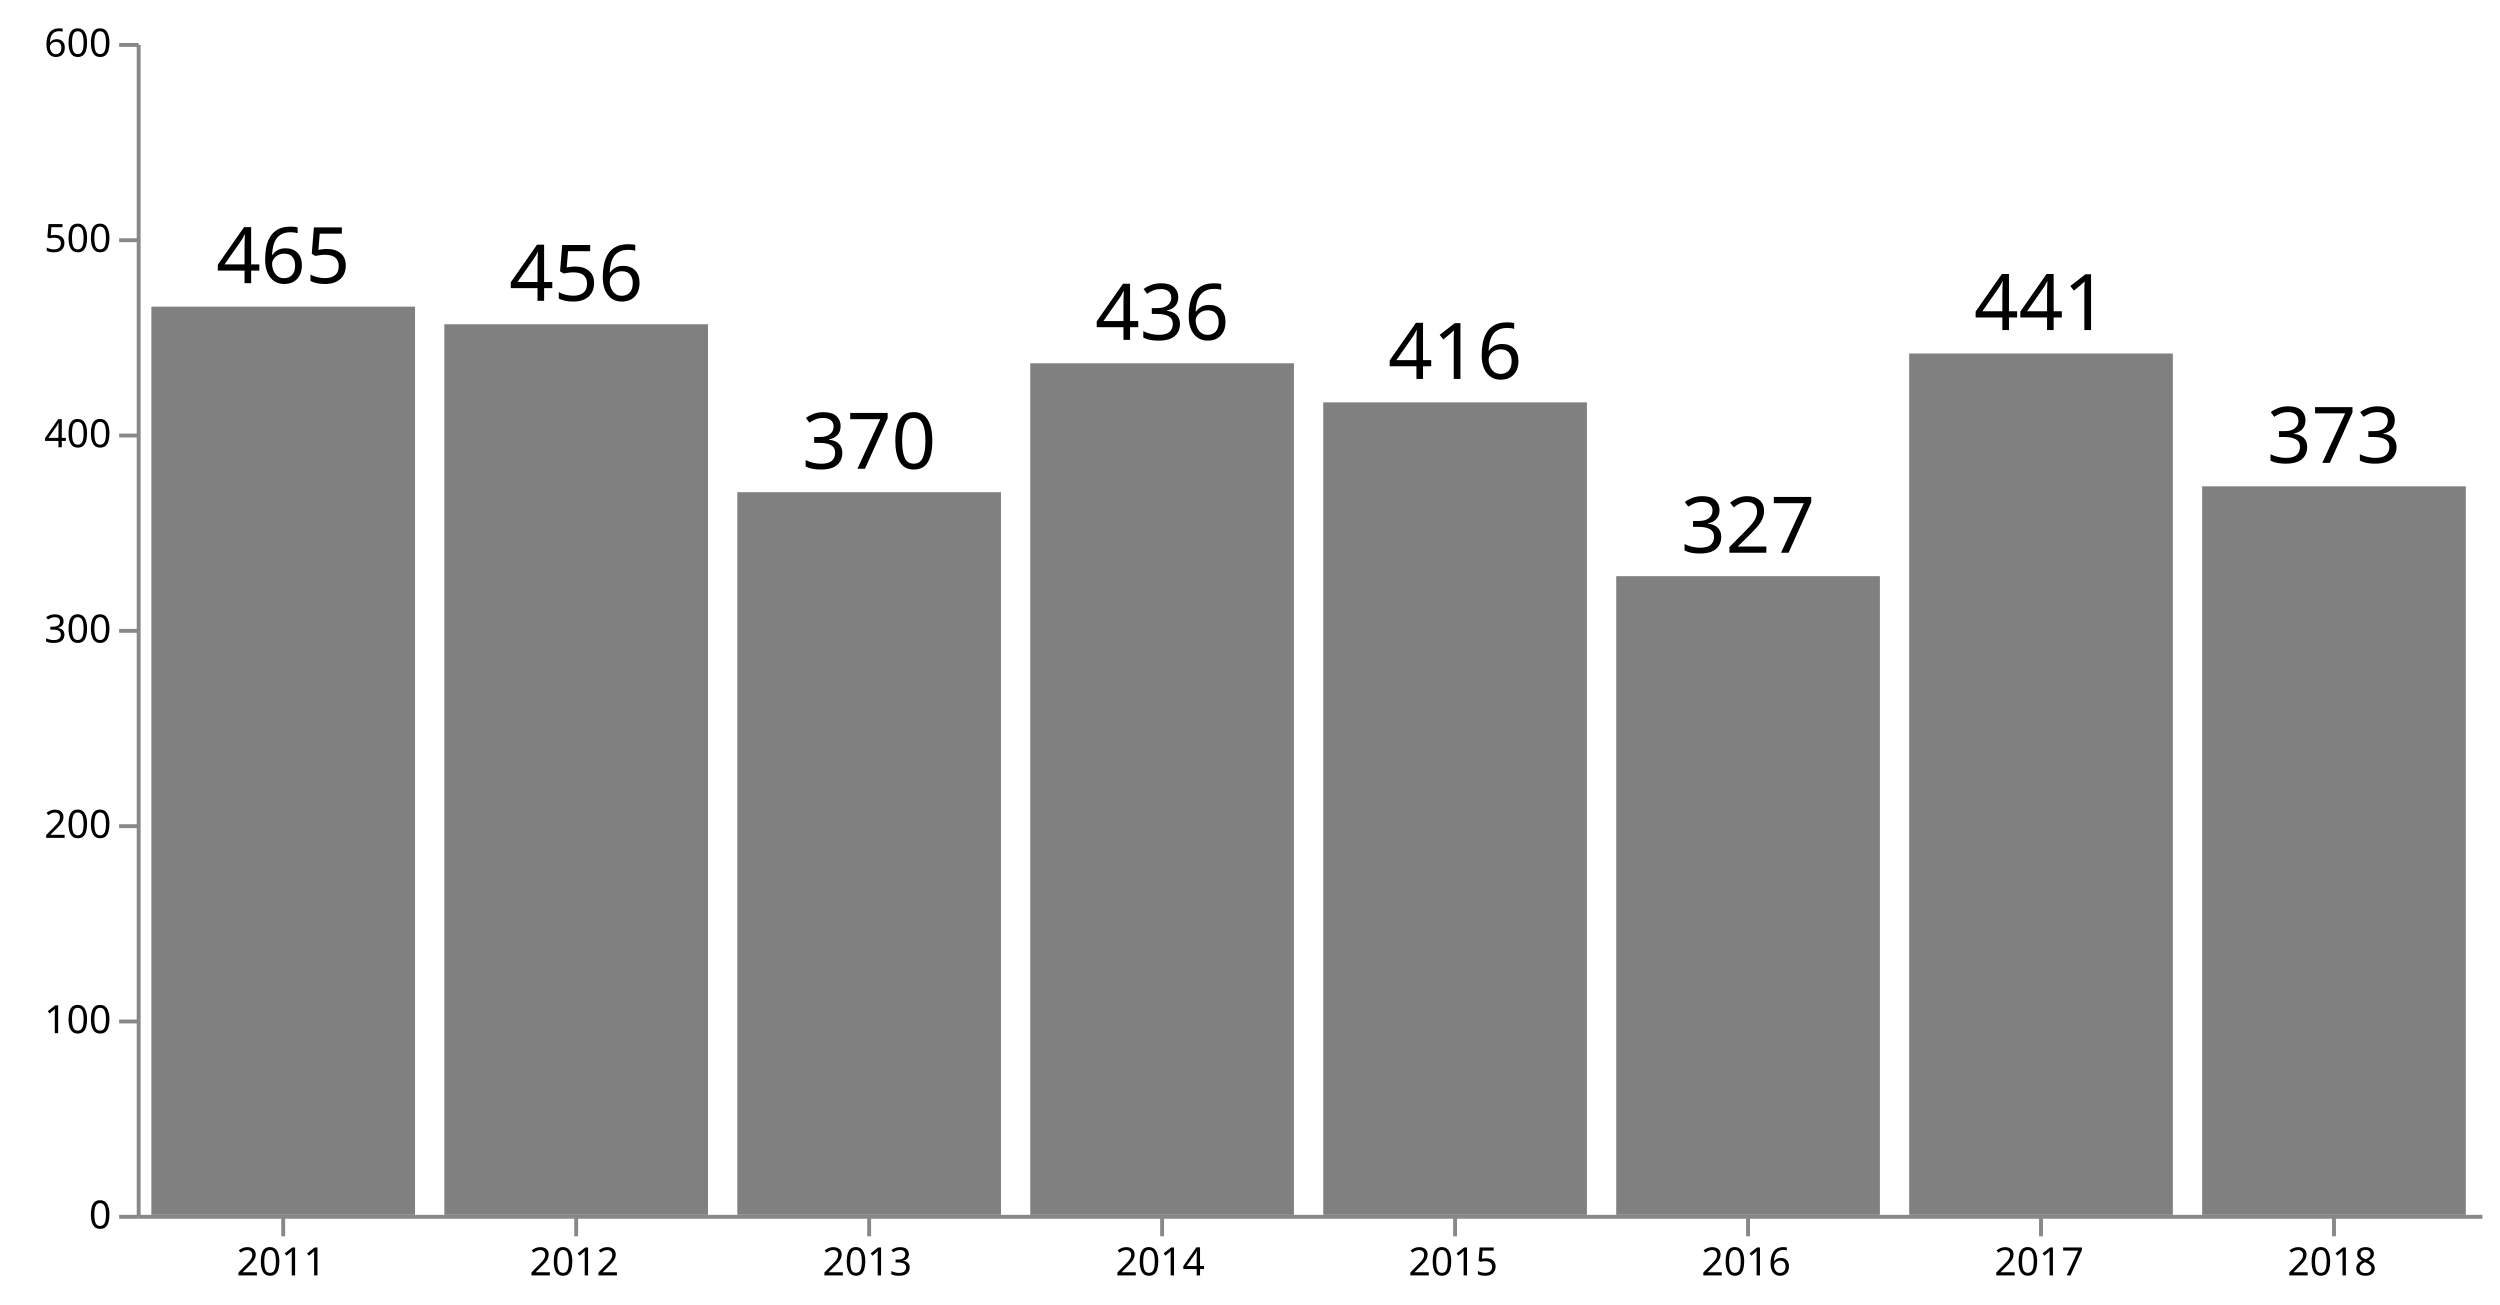
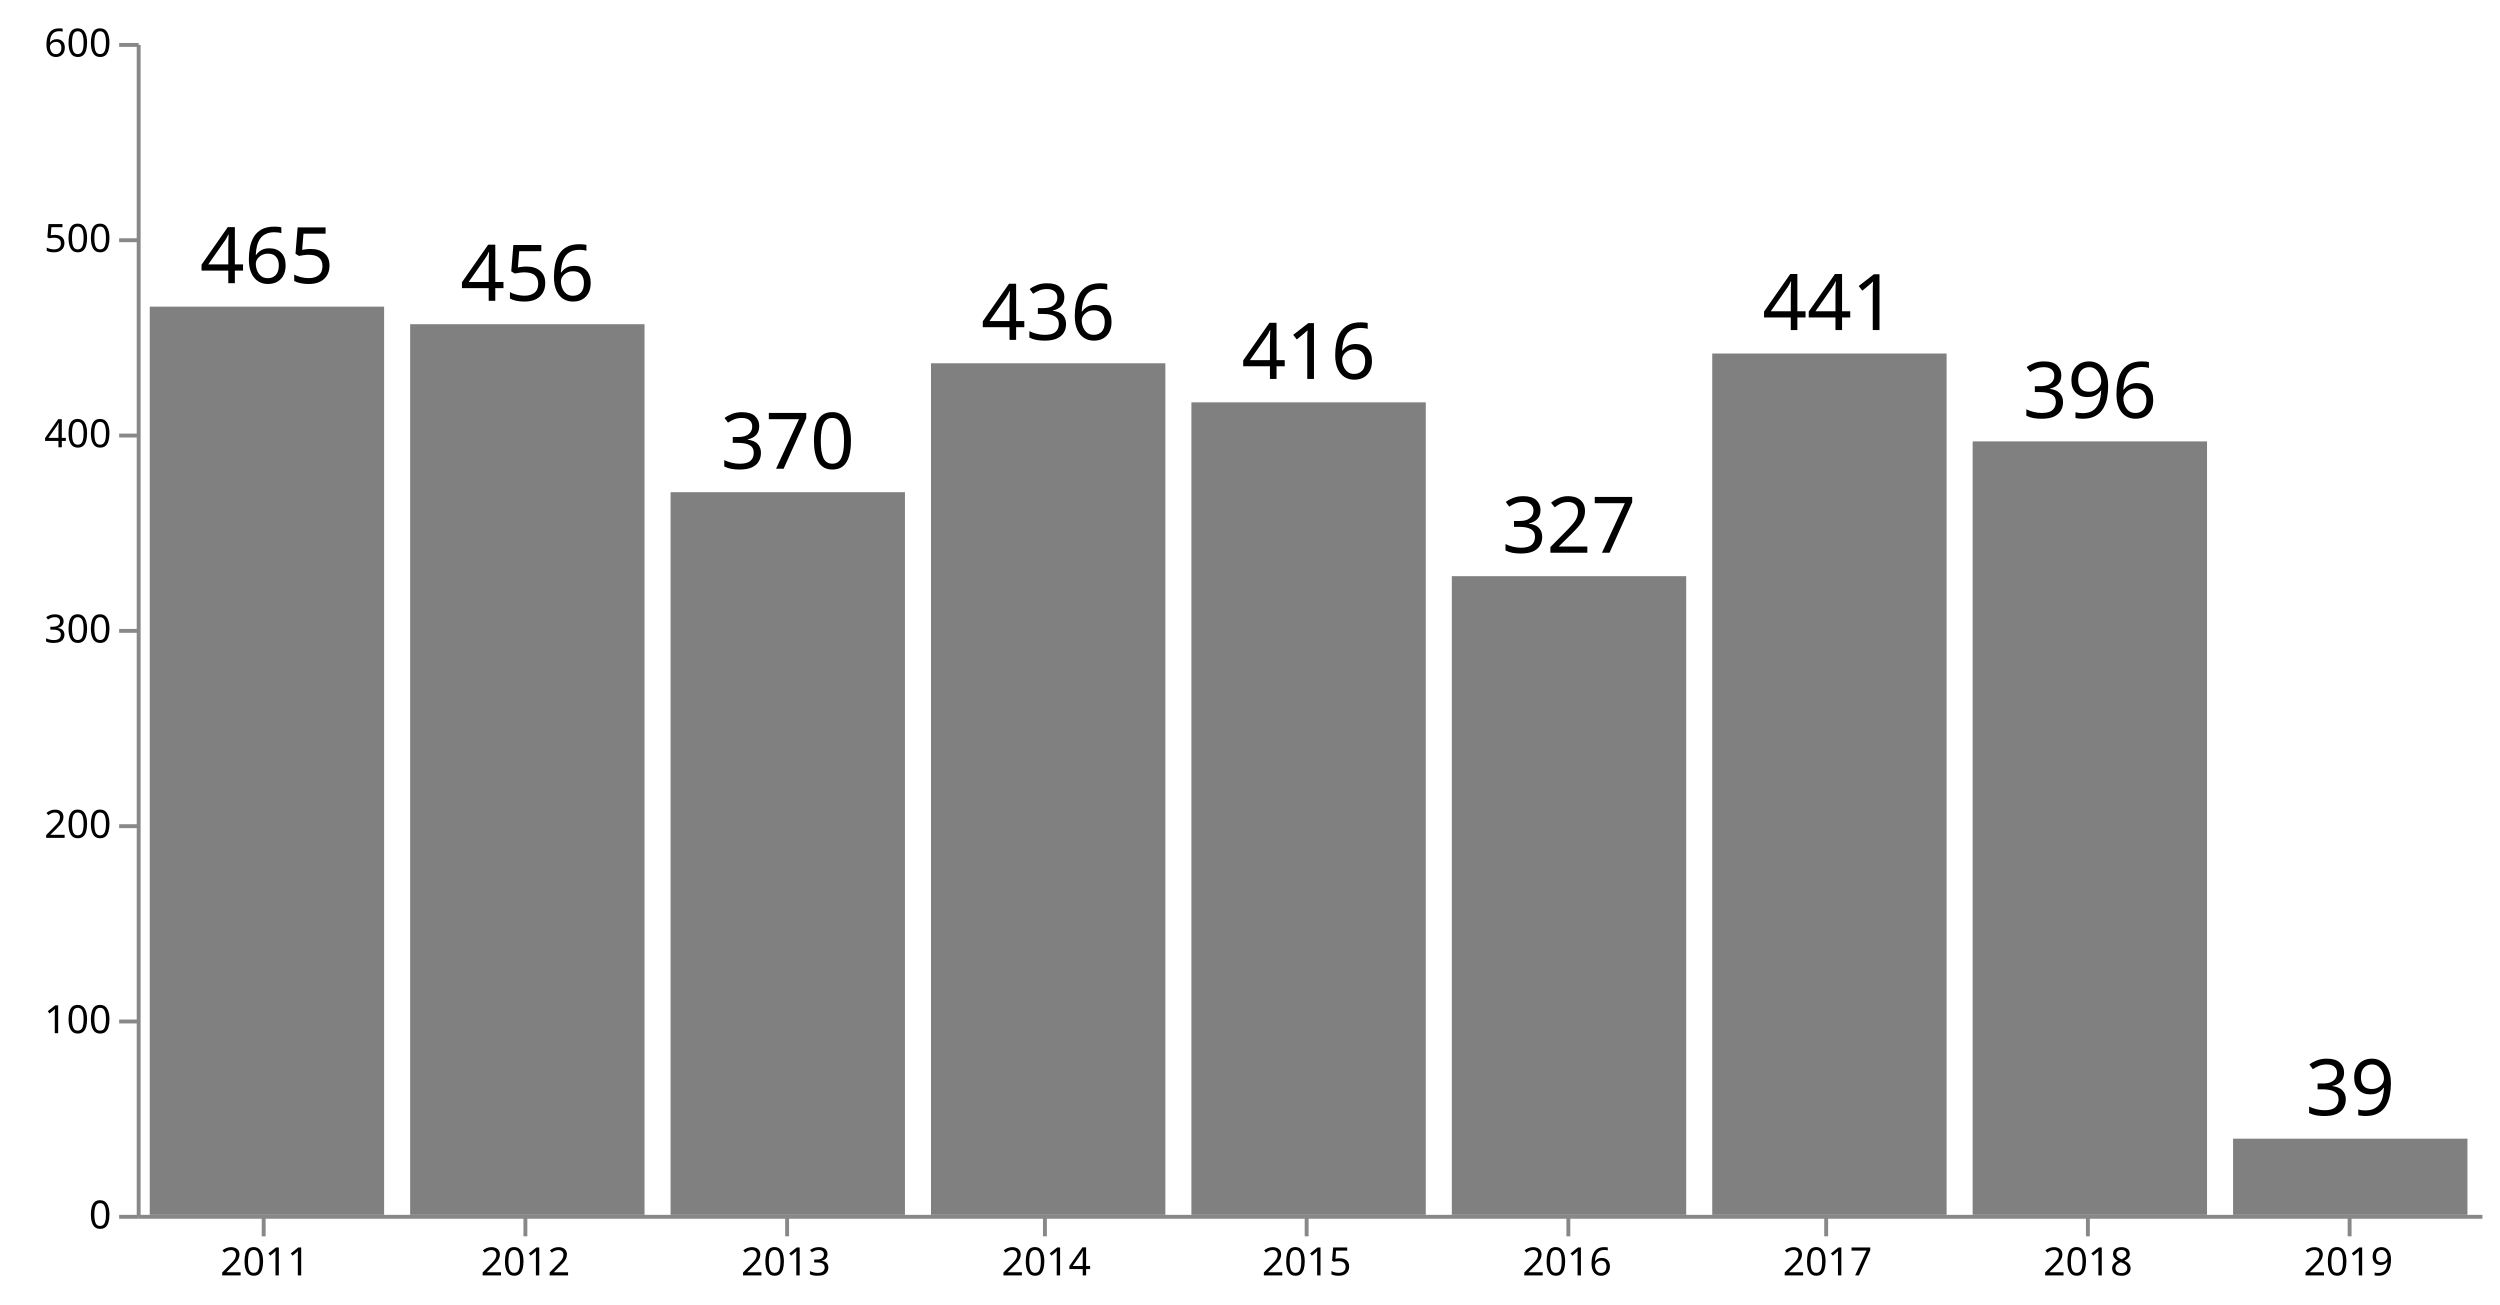
<svg xmlns="http://www.w3.org/2000/svg" class="marks" width="640" height="334" viewBox="0 0 640 334" version="1.1">
  <g transform="translate(35,11)">
    <g class="mark-group role-frame root">
      <g transform="translate(0,0)">
        <path class="background" d="M0.5,0.5h600v300h-600Z" style="fill: none; stroke: #ddd; stroke-opacity: 0;" />
        <g>
          <g class="mark-rect role-mark layer_0_marks">
-             <path d="M528.75,113.5h67.5v186.5h-67.5Z" style="fill: gray;" />
-             <path d="M453.75,79.5h67.5v220.5h-67.5Z" style="fill: gray;" />
-             <path d="M378.75,136.5h67.5v163.5h-67.5Z" style="fill: gray;" />
-             <path d="M303.75,92h67.5v208h-67.5Z" style="fill: gray;" />
-             <path d="M228.75,82h67.5v218h-67.5Z" style="fill: gray;" />
-             <path d="M153.75,115h67.5v185h-67.5Z" style="fill: gray;" />
-             <path d="M78.75,72h67.5v228h-67.5Z" style="fill: gray;" />
-             <path d="M3.75,67.5h67.5v232.5h-67.5Z" style="fill: gray;" />
+             <path d="M470,102h60v198h-60Z" style="fill: gray;" />
+             <path d="M403.333,79.5h60v220.5h-60Z" style="fill: gray;" />
+             <path d="M336.667,136.5h60v163.5h-60Z" style="fill: gray;" />
+             <path d="M270,92h60v208h-60Z" style="fill: gray;" />
+             <path d="M203.333,82h60v218h-60Z" style="fill: gray;" />
+             <path d="M136.667,115h60v185h-60Z" style="fill: gray;" />
+             <path d="M70,72h60v228h-60Z" style="fill: gray;" />
+             <path d="M3.333,67.5h60v232.5h-60Z" style="fill: gray;" />
+             <path d="M536.667,280.5h60v19.5h-60Z" style="fill: gray;" />
          </g>
          <g class="mark-text role-mark layer_1_marks">
-             <text text-anchor="middle" transform="translate(562.5,107.5)" style="font: 20px sans-serif; fill: black;">373</text>
-             <text text-anchor="middle" transform="translate(487.5,73.5)" style="font: 20px sans-serif; fill: black;">441</text>
-             <text text-anchor="middle" transform="translate(412.5,130.5)" style="font: 20px sans-serif; fill: black;">327</text>
-             <text text-anchor="middle" transform="translate(337.5,86)" style="font: 20px sans-serif; fill: black;">416</text>
-             <text text-anchor="middle" transform="translate(262.5,76)" style="font: 20px sans-serif; fill: black;">436</text>
-             <text text-anchor="middle" transform="translate(187.5,109)" style="font: 20px sans-serif; fill: black;">370</text>
-             <text text-anchor="middle" transform="translate(112.5,66)" style="font: 20px sans-serif; fill: black;">456</text>
-             <text text-anchor="middle" transform="translate(37.5,61.5)" style="font: 20px sans-serif; fill: black;">465</text>
+             <text text-anchor="middle" transform="translate(500,96)" style="font: 20px sans-serif; fill: black;">396</text>
+             <text text-anchor="middle" transform="translate(433.3333,73.5)" style="font: 20px sans-serif; fill: black;">441</text>
+             <text text-anchor="middle" transform="translate(366.6667,130.5)" style="font: 20px sans-serif; fill: black;">327</text>
+             <text text-anchor="middle" transform="translate(300,86)" style="font: 20px sans-serif; fill: black;">416</text>
+             <text text-anchor="middle" transform="translate(233.3333,76)" style="font: 20px sans-serif; fill: black;">436</text>
+             <text text-anchor="middle" transform="translate(166.6667,109)" style="font: 20px sans-serif; fill: black;">370</text>
+             <text text-anchor="middle" transform="translate(100,66)" style="font: 20px sans-serif; fill: black;">456</text>
+             <text text-anchor="middle" transform="translate(33.33333,61.5)" style="font: 20px sans-serif; fill: black;">465</text>
+             <text text-anchor="middle" transform="translate(566.6667,274.5)" style="font: 20px sans-serif; fill: black;">39</text>
          </g>
          <g class="mark-group role-axis">
            <g transform="translate(0.5,300.5)">
              <path class="background" d="M0,0h0v0h0Z" style="pointer-events: none; fill: none;" />
              <g>
                <g class="mark-rule role-axis-tick" style="pointer-events: none;">
-                   <line transform="translate(37,0)" x2="0" y2="5" style="fill: none; stroke: #888; stroke-width: 1; opacity: 1;" />
-                   <line transform="translate(112,0)" x2="0" y2="5" style="fill: none; stroke: #888; stroke-width: 1; opacity: 1;" />
-                   <line transform="translate(187,0)" x2="0" y2="5" style="fill: none; stroke: #888; stroke-width: 1; opacity: 1;" />
-                   <line transform="translate(262,0)" x2="0" y2="5" style="fill: none; stroke: #888; stroke-width: 1; opacity: 1;" />
-                   <line transform="translate(337,0)" x2="0" y2="5" style="fill: none; stroke: #888; stroke-width: 1; opacity: 1;" />
-                   <line transform="translate(412,0)" x2="0" y2="5" style="fill: none; stroke: #888; stroke-width: 1; opacity: 1;" />
-                   <line transform="translate(487,0)" x2="0" y2="5" style="fill: none; stroke: #888; stroke-width: 1; opacity: 1;" />
-                   <line transform="translate(562,0)" x2="0" y2="5" style="fill: none; stroke: #888; stroke-width: 1; opacity: 1;" />
+                   <line transform="translate(32,0)" x2="0" y2="5" style="fill: none; stroke: #888; stroke-width: 1; opacity: 1;" />
+                   <line transform="translate(99,0)" x2="0" y2="5" style="fill: none; stroke: #888; stroke-width: 1; opacity: 1;" />
+                   <line transform="translate(166,0)" x2="0" y2="5" style="fill: none; stroke: #888; stroke-width: 1; opacity: 1;" />
+                   <line transform="translate(232,0)" x2="0" y2="5" style="fill: none; stroke: #888; stroke-width: 1; opacity: 1;" />
+                   <line transform="translate(299,0)" x2="0" y2="5" style="fill: none; stroke: #888; stroke-width: 1; opacity: 1;" />
+                   <line transform="translate(366,0)" x2="0" y2="5" style="fill: none; stroke: #888; stroke-width: 1; opacity: 1;" />
+                   <line transform="translate(432,0)" x2="0" y2="5" style="fill: none; stroke: #888; stroke-width: 1; opacity: 1;" />
+                   <line transform="translate(499,0)" x2="0" y2="5" style="fill: none; stroke: #888; stroke-width: 1; opacity: 1;" />
+                   <line transform="translate(566,0)" x2="0" y2="5" style="fill: none; stroke: #888; stroke-width: 1; opacity: 1;" />
                </g>
                <g class="mark-text role-axis-label" style="pointer-events: none;">
-                   <text text-anchor="middle" transform="translate(36.5,15)" style="font: 10px sans-serif; fill: #000; opacity: 1;">2011</text>
-                   <text text-anchor="middle" transform="translate(111.5,15)" style="font: 10px sans-serif; fill: #000; opacity: 1;">2012</text>
-                   <text text-anchor="middle" transform="translate(186.5,15)" style="font: 10px sans-serif; fill: #000; opacity: 1;">2013</text>
-                   <text text-anchor="middle" transform="translate(261.5,15)" style="font: 10px sans-serif; fill: #000; opacity: 1;">2014</text>
-                   <text text-anchor="middle" transform="translate(336.5,15)" style="font: 10px sans-serif; fill: #000; opacity: 1;">2015</text>
-                   <text text-anchor="middle" transform="translate(411.5,15)" style="font: 10px sans-serif; fill: #000; opacity: 1;">2016</text>
-                   <text text-anchor="middle" transform="translate(486.5,15)" style="font: 10px sans-serif; fill: #000; opacity: 1;">2017</text>
-                   <text text-anchor="middle" transform="translate(561.5,15)" style="font: 10px sans-serif; fill: #000; opacity: 1;">2018</text>
+                   <text text-anchor="middle" transform="translate(32.33333,15)" style="font: 10px sans-serif; fill: #000; opacity: 1;">2011</text>
+                   <text text-anchor="middle" transform="translate(99,15)" style="font: 10px sans-serif; fill: #000; opacity: 1;">2012</text>
+                   <text text-anchor="middle" transform="translate(165.6667,15)" style="font: 10px sans-serif; fill: #000; opacity: 1;">2013</text>
+                   <text text-anchor="middle" transform="translate(232.3333,15)" style="font: 10px sans-serif; fill: #000; opacity: 1;">2014</text>
+                   <text text-anchor="middle" transform="translate(299,15)" style="font: 10px sans-serif; fill: #000; opacity: 1;">2015</text>
+                   <text text-anchor="middle" transform="translate(365.6667,15)" style="font: 10px sans-serif; fill: #000; opacity: 1;">2016</text>
+                   <text text-anchor="middle" transform="translate(432.3333,15)" style="font: 10px sans-serif; fill: #000; opacity: 1;">2017</text>
+                   <text text-anchor="middle" transform="translate(499,15)" style="font: 10px sans-serif; fill: #000; opacity: 1;">2018</text>
+                   <text text-anchor="middle" transform="translate(565.6667,15)" style="font: 10px sans-serif; fill: #000; opacity: 1;">2019</text>
                </g>
                <g class="mark-rule role-axis-domain" style="pointer-events: none;">
                  <line transform="translate(0,0)" x2="600" y2="0" style="fill: none; stroke: #888; stroke-width: 1; opacity: 1;" />
                </g>
              </g>
            </g>
          </g>
          <g class="mark-group role-axis">
            <g transform="translate(0.5,0.5)">
              <path class="background" d="M0,0h0v0h0Z" style="pointer-events: none; fill: none;" />
              <g>
                <g class="mark-rule role-axis-tick" style="pointer-events: none;">
                  <line transform="translate(0,300)" x2="-5" y2="0" style="fill: none; stroke: #888; stroke-width: 1; opacity: 1;" />
                  <line transform="translate(0,250)" x2="-5" y2="0" style="fill: none; stroke: #888; stroke-width: 1; opacity: 1;" />
                  <line transform="translate(0,200)" x2="-5" y2="0" style="fill: none; stroke: #888; stroke-width: 1; opacity: 1;" />
                  <line transform="translate(0,150)" x2="-5" y2="0" style="fill: none; stroke: #888; stroke-width: 1; opacity: 1;" />
                  <line transform="translate(0,100)" x2="-5" y2="0" style="fill: none; stroke: #888; stroke-width: 1; opacity: 1;" />
                  <line transform="translate(0,50)" x2="-5" y2="0" style="fill: none; stroke: #888; stroke-width: 1; opacity: 1;" />
                  <line transform="translate(0,0)" x2="-5" y2="0" style="fill: none; stroke: #888; stroke-width: 1; opacity: 1;" />
                </g>
                <g class="mark-text role-axis-label" style="pointer-events: none;">
                  <text text-anchor="end" transform="translate(-7,303)" style="font: 10px sans-serif; fill: #000; opacity: 1;">0</text>
                  <text text-anchor="end" transform="translate(-7,253)" style="font: 10px sans-serif; fill: #000; opacity: 1;">100</text>
                  <text text-anchor="end" transform="translate(-7,203)" style="font: 10px sans-serif; fill: #000; opacity: 1;">200</text>
                  <text text-anchor="end" transform="translate(-7,153)" style="font: 10px sans-serif; fill: #000; opacity: 1;">300</text>
                  <text text-anchor="end" transform="translate(-7,103)" style="font: 10px sans-serif; fill: #000; opacity: 1;">400</text>
                  <text text-anchor="end" transform="translate(-7,53)" style="font: 10px sans-serif; fill: #000; opacity: 1;">500</text>
                  <text text-anchor="end" transform="translate(-7,3)" style="font: 10px sans-serif; fill: #000; opacity: 1;">600</text>
                </g>
                <g class="mark-rule role-axis-domain" style="pointer-events: none;">
                  <line transform="translate(0,300)" x2="0" y2="-300" style="fill: none; stroke: #888; stroke-width: 1; opacity: 1;" />
                </g>
              </g>
            </g>
          </g>
        </g>
      </g>
    </g>
  </g>
</svg>
